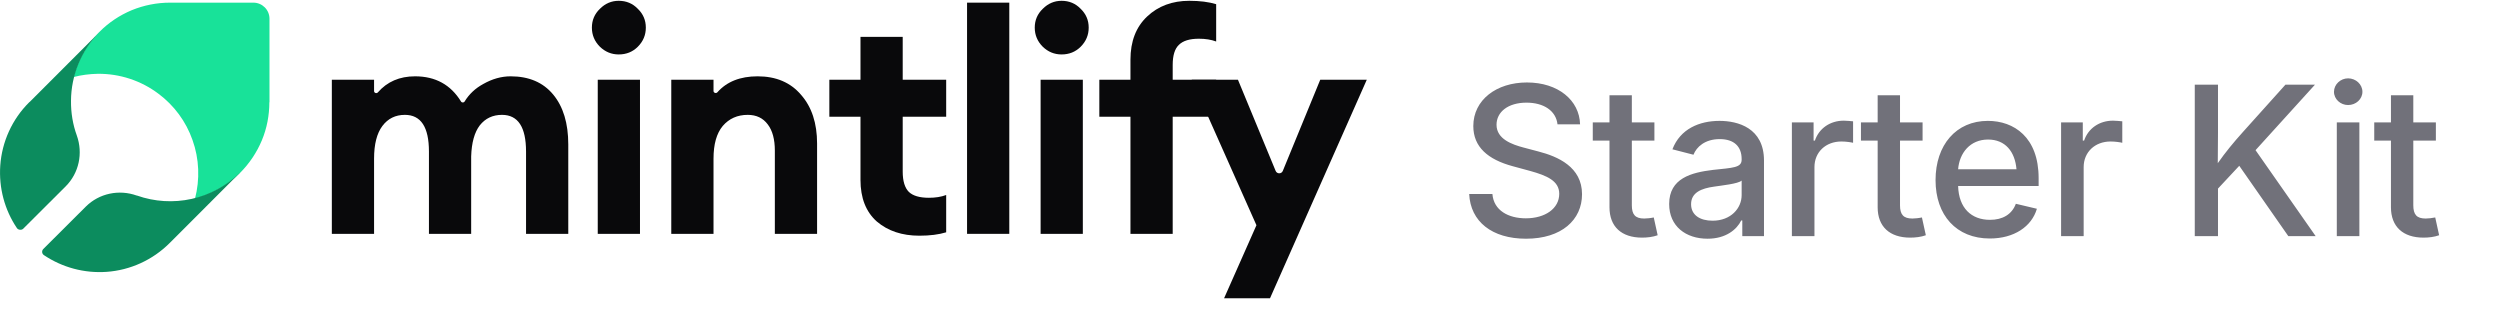
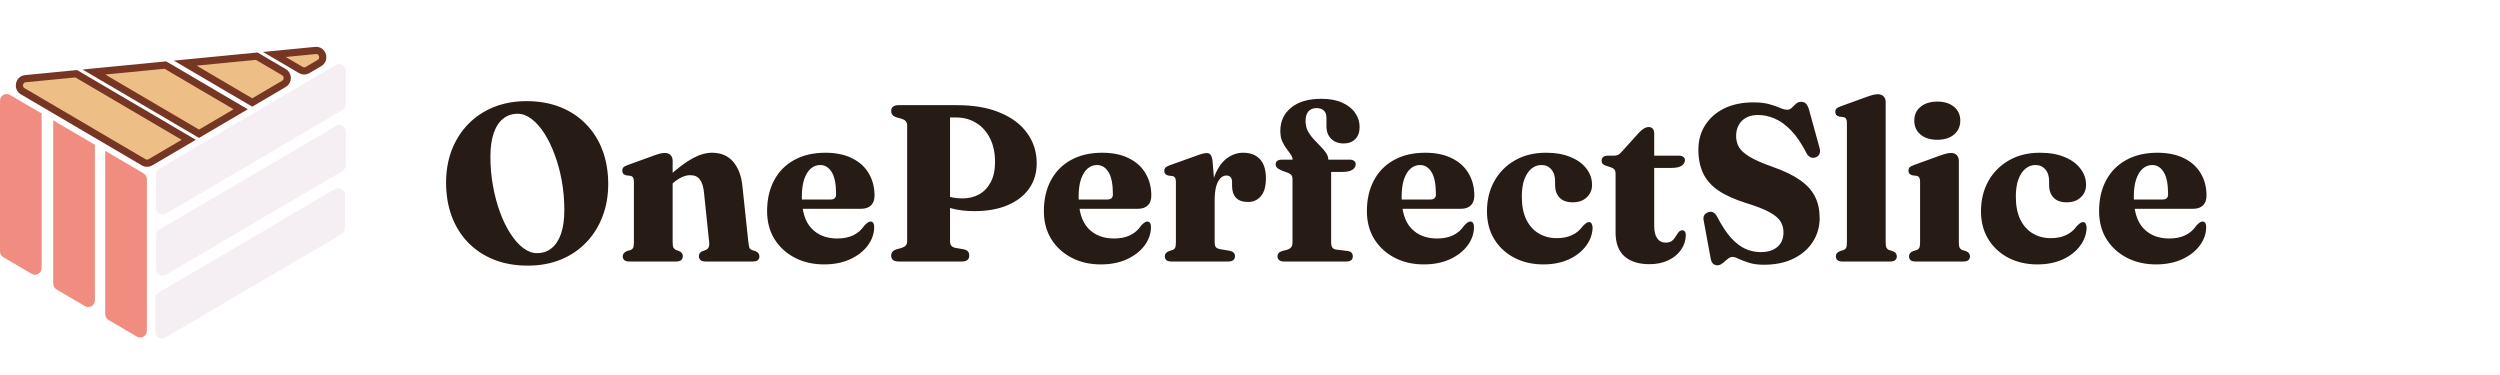
- <svg xmlns="http://www.w3.org/2000/svg" width="180" height="23" viewBox="0 0 180 23" fill="none">
-   <path d="M91.44 21.476H88.133L90.464 16.216L85.802 5.74H89.132L91.847 12.307C91.943 12.536 92.268 12.536 92.362 12.306L95.058 5.74H98.409L91.44 21.476Z" fill="#09090B" />
-   <path d="M81.393 16.837V8.403H79.152V5.74H81.393V4.297C81.393 2.98 81.792 1.944 82.592 1.19C83.391 0.435 84.404 0.058 85.633 0.058C86.387 0.058 87.031 0.139 87.564 0.302V2.988C87.208 2.854 86.794 2.788 86.32 2.788C85.655 2.788 85.174 2.936 84.878 3.232C84.582 3.513 84.434 3.994 84.434 4.674V5.74H87.564V8.403H84.434V16.837H81.393Z" fill="#09090B" />
-   <path d="M76.433 3.92C75.915 3.92 75.463 3.735 75.079 3.365C74.694 2.98 74.502 2.521 74.502 1.989C74.502 1.456 74.694 1.005 75.079 0.635C75.463 0.25 75.915 0.058 76.433 0.058C76.98 0.058 77.438 0.25 77.809 0.635C78.193 1.005 78.386 1.456 78.386 1.989C78.386 2.521 78.193 2.98 77.809 3.365C77.438 3.735 76.98 3.92 76.433 3.92ZM74.924 16.837V5.74H77.964V16.837H74.924Z" fill="#09090B" />
-   <path d="M69.628 16.837V0.191H72.669V16.837H69.628Z" fill="#09090B" />
-   <path d="M66.194 16.97C64.951 16.97 63.93 16.63 63.131 15.949C62.347 15.254 61.955 14.255 61.955 12.953V8.403H59.713V5.74H61.955V2.655H64.995V5.74H68.125V8.403H64.995V12.354C64.995 13.034 65.143 13.523 65.439 13.819C65.735 14.1 66.216 14.24 66.882 14.24C67.355 14.24 67.769 14.174 68.125 14.04V16.726C67.592 16.889 66.948 16.97 66.194 16.97Z" fill="#09090B" />
-   <path d="M48.332 16.837V5.74H51.373V6.551C51.373 6.688 51.559 6.748 51.65 6.646C52.328 5.879 53.293 5.495 54.546 5.495C55.878 5.495 56.921 5.939 57.676 6.827C58.445 7.7 58.83 8.869 58.83 10.334V16.837H55.789V10.844C55.789 10.03 55.619 9.402 55.279 8.958C54.939 8.499 54.458 8.27 53.836 8.27C53.096 8.27 52.497 8.536 52.038 9.069C51.594 9.601 51.373 10.386 51.373 11.421V16.837H48.332Z" fill="#09090B" />
-   <path d="M44.547 3.92C44.029 3.92 43.578 3.735 43.193 3.365C42.809 2.98 42.616 2.521 42.616 1.989C42.616 1.456 42.809 1.005 43.193 0.635C43.578 0.25 44.029 0.058 44.547 0.058C45.095 0.058 45.553 0.25 45.923 0.635C46.308 1.005 46.5 1.456 46.5 1.989C46.5 2.521 46.308 2.98 45.923 3.365C45.553 3.735 45.095 3.92 44.547 3.92ZM43.038 16.837V5.74H46.079V16.837H43.038Z" fill="#09090B" />
-   <path d="M37.875 16.837V10.911C37.875 9.15 37.298 8.27 36.144 8.27C35.478 8.27 34.945 8.521 34.546 9.024C34.161 9.527 33.954 10.275 33.924 11.266V16.837H30.884V10.911C30.884 9.15 30.306 8.27 29.152 8.27C28.472 8.27 27.932 8.536 27.532 9.069C27.133 9.601 26.933 10.386 26.933 11.421V16.837H23.892V5.74H26.933V6.559C26.933 6.695 27.116 6.755 27.206 6.652C27.878 5.881 28.771 5.495 29.885 5.495C31.349 5.495 32.452 6.1 33.193 7.309C33.252 7.404 33.395 7.403 33.454 7.307C33.774 6.78 34.219 6.361 34.79 6.05C35.441 5.68 36.099 5.495 36.765 5.495C38.082 5.495 39.103 5.932 39.828 6.805C40.553 7.678 40.916 8.876 40.916 10.4V16.837H37.875Z" fill="#09090B" />
-   <path d="M19.403 7.362V1.35C19.403 0.705 18.879 0.191 18.244 0.191H12.235C11.291 0.191 10.357 0.378 9.487 0.733C8.618 1.098 7.824 1.621 7.16 2.295L7.114 2.341C6.235 3.23 5.609 4.333 5.291 5.548C5.861 5.399 6.45 5.324 7.039 5.314C8.609 5.296 10.151 5.801 11.403 6.745C12.534 7.586 13.394 8.746 13.861 10.083C14.347 11.438 14.403 12.916 14.039 14.309C15.244 13.991 16.356 13.364 17.244 12.486L17.291 12.439C17.954 11.775 18.487 10.98 18.851 10.111C19.216 9.241 19.393 8.306 19.393 7.362H19.403Z" fill="#18E299" />
-   <path d="M5.112 7.26C5.121 5.416 5.857 3.646 7.151 2.324L2.151 7.326C2.133 7.344 2.114 7.354 2.095 7.372C0.876 8.583 0.14 10.204 0.019 11.918C-0.092 13.52 0.327 15.103 1.22 16.426C1.306 16.552 1.537 16.593 1.667 16.472L4.73 13.417C5.689 12.458 5.987 11.033 5.531 9.757C5.242 8.965 5.103 8.117 5.112 7.26Z" fill="#0C8C5E" />
-   <path d="M17.262 12.44C16.303 13.38 15.102 14.032 13.799 14.321C12.486 14.61 11.127 14.526 9.861 14.079C9.861 14.079 9.851 14.079 9.842 14.079C8.567 13.622 7.142 13.921 6.183 14.871L3.12 17.926C2.99 18.056 3.009 18.27 3.167 18.373C4.489 19.258 6.072 19.686 7.673 19.574C9.386 19.453 10.997 18.717 12.216 17.497L12.263 17.451L17.262 12.449V12.44Z" fill="#0C8C5E" />
-   <text x="105" y="17" font-family="Inter, ui-sans-serif, system-ui, -apple-system, sans-serif" font-size="15" font-weight="500" fill="#71717A" letter-spacing="-0.01em">Starter Kit</text>
+ <svg xmlns="http://www.w3.org/2000/svg" width="347" height="52" viewBox="0 0 347 52" fill="none">
+   <path d="M26.194 19.405L20.873 22.531C20.588 22.699 20.237 22.7 19.951 22.532L3.153 12.666C2.376 12.21 2.633 11.008 3.526 10.921L10.579 10.235L26.194 19.405ZM33.406 15.168L27.624 18.564L13.034 9.996L22.956 9.031L33.406 15.168ZM39.411 10.016C40.026 10.376 40.026 11.279 39.411 11.64L35.012 14.225L25.712 8.763L35.634 7.798L39.411 10.016ZM43.787 7.005C44.773 6.909 45.193 8.246 44.336 8.75L42.683 9.721C42.398 9.888 42.047 9.888 41.762 9.721L38.082 7.56L43.787 7.005Z" fill="#EDBF86" />
+   <path d="M26.194 19.405L20.873 22.531C20.588 22.699 20.237 22.7 19.951 22.532L3.153 12.666C2.376 12.21 2.633 11.008 3.526 10.921L10.579 10.235L26.194 19.405ZM33.406 15.168L27.624 18.564L13.034 9.996L22.956 9.031L33.406 15.168ZM39.411 10.016C40.026 10.376 40.026 11.279 39.411 11.64L35.012 14.225L25.712 8.763L35.634 7.798L39.411 10.016ZM43.787 7.005C44.773 6.909 45.193 8.246 44.336 8.75L42.683 9.721C42.398 9.888 42.047 9.888 41.762 9.721L38.082 7.56L43.787 7.005Z" stroke="#773624" />
+   <path d="M-0.001 34.884C-0.001 35.219 0.175 35.528 0.46 35.696L4.4 38.009C5.014 38.37 5.782 37.919 5.782 37.197L5.782 15.76L1.382 13.177C0.767 12.817 -0.001 13.268 -0.001 13.989L-0.001 34.884Z" fill="#F08C80" />
+   <path d="M14.603 43.599C14.603 43.934 14.778 44.244 15.063 44.411L19.003 46.725C19.617 47.086 20.385 46.635 20.385 45.913L20.385 24.874C20.385 24.539 20.209 24.229 19.924 24.062L14.603 20.938L14.603 43.599Z" fill="#F08C80" />
+   <path d="M7.389 39.363C7.389 39.698 7.564 40.007 7.849 40.175L11.789 42.488C12.403 42.849 13.171 42.398 13.171 41.676L13.171 20.098L7.389 16.703L7.389 39.363Z" fill="#F08C80" />
+   <path d="M21.663 28.839C21.663 29.56 22.431 30.011 23.045 29.651L47.539 15.266C47.824 15.099 48 14.789 48 14.454V9.827C48 9.106 47.232 8.655 46.618 9.015L22.124 23.4C21.839 23.567 21.663 23.877 21.663 24.212V28.839Z" fill="#F5EEF3" />
+   <path d="M21.663 37.312C21.663 38.034 22.431 38.485 23.045 38.124L47.539 23.739C47.824 23.572 48 23.263 48 22.928V18.301C48 17.579 47.232 17.128 46.618 17.489L22.124 31.873C21.839 32.041 21.663 32.35 21.663 32.685V37.312Z" fill="#F5EEF3" />
+   <path d="M21.544 46.061C21.544 46.783 22.312 47.234 22.927 46.873L47.42 32.489C47.706 32.321 47.881 32.012 47.881 31.677V27.05C47.881 26.328 47.113 25.877 46.499 26.238L22.005 40.622C21.72 40.79 21.544 41.099 21.544 41.434V46.061Z" fill="#F5EEF3" />
+   <path d="M73.091 14.039C74.827 14.039 76.392 14.318 77.787 14.876C79.182 15.434 80.371 16.224 81.352 17.247C82.344 18.26 83.104 19.469 83.631 20.874C84.158 22.28 84.421 23.84 84.421 25.555C84.421 27.167 84.158 28.66 83.631 30.035C83.114 31.409 82.365 32.608 81.383 33.631C80.412 34.654 79.239 35.45 77.865 36.018C76.49 36.586 74.951 36.87 73.246 36.87C71.51 36.87 69.944 36.591 68.549 36.033C67.165 35.475 65.976 34.69 64.984 33.677C63.992 32.654 63.233 31.44 62.706 30.035C62.179 28.619 61.915 27.049 61.915 25.323C61.915 23.721 62.174 22.233 62.69 20.859C63.217 19.485 63.967 18.291 64.938 17.278C65.919 16.255 67.097 15.46 68.472 14.891C69.846 14.323 71.386 14.039 73.091 14.039ZM78.33 29.136C78.33 27.751 78.211 26.403 77.973 25.09C77.736 23.778 77.405 22.564 76.981 21.448C76.568 20.322 76.088 19.335 75.54 18.487C74.992 17.64 74.403 16.979 73.773 16.503C73.142 16.028 72.502 15.79 71.851 15.79C71.066 15.79 70.389 16.023 69.82 16.488C69.252 16.942 68.818 17.614 68.518 18.503C68.219 19.381 68.069 20.461 68.069 21.742C68.069 23.137 68.188 24.491 68.425 25.803C68.663 27.116 68.989 28.335 69.402 29.461C69.815 30.588 70.296 31.575 70.843 32.422C71.391 33.269 71.98 33.936 72.61 34.421C73.241 34.897 73.881 35.134 74.532 35.134C75.328 35.134 76.01 34.902 76.578 34.437C77.147 33.972 77.581 33.3 77.88 32.422C78.18 31.533 78.33 30.438 78.33 29.136ZM93.364 22.316V33.631C93.364 33.972 93.4 34.22 93.472 34.375C93.555 34.52 93.679 34.628 93.844 34.7L94.309 34.871C94.619 35.016 94.774 35.238 94.774 35.537C94.774 36.044 94.464 36.297 93.844 36.297H87.365C87.045 36.297 86.807 36.235 86.652 36.111C86.508 35.977 86.435 35.801 86.435 35.584C86.435 35.419 86.482 35.279 86.575 35.165C86.668 35.041 86.812 34.938 87.009 34.855L87.52 34.7C87.686 34.638 87.805 34.535 87.877 34.39C87.949 34.235 87.985 33.982 87.985 33.631V25.214C87.985 24.946 87.944 24.755 87.861 24.641C87.789 24.517 87.67 24.439 87.505 24.408L86.9 24.331C86.714 24.279 86.58 24.202 86.497 24.098C86.415 23.995 86.373 23.861 86.373 23.695C86.373 23.499 86.425 23.344 86.528 23.23C86.632 23.117 86.833 23.008 87.133 22.905L90.512 21.68C90.925 21.525 91.261 21.412 91.519 21.339C91.778 21.267 92.026 21.231 92.263 21.231C92.625 21.231 92.899 21.334 93.085 21.541C93.271 21.737 93.364 21.995 93.364 22.316ZM92.868 25.896L92.108 25.106L92.651 24.61C93.994 23.39 95.146 22.517 96.107 21.99C97.079 21.463 97.983 21.2 98.82 21.2C100.081 21.2 101.067 21.623 101.78 22.471C102.493 23.318 102.917 24.455 103.051 25.881L103.873 33.615C103.914 33.967 103.961 34.22 104.012 34.375C104.074 34.53 104.193 34.638 104.369 34.7L104.834 34.855C105.041 34.938 105.185 35.041 105.268 35.165C105.361 35.279 105.407 35.419 105.407 35.584C105.407 35.801 105.335 35.977 105.19 36.111C105.046 36.235 104.813 36.297 104.493 36.297H97.936C97.316 36.297 97.006 36.044 97.006 35.537C97.006 35.238 97.161 35.016 97.471 34.871L97.952 34.7C98.127 34.628 98.257 34.514 98.339 34.359C98.432 34.204 98.463 33.956 98.432 33.615L97.704 26.625C97.621 25.86 97.43 25.287 97.13 24.904C96.841 24.512 96.397 24.315 95.797 24.315C95.425 24.315 95.038 24.408 94.635 24.594C94.242 24.78 93.844 25.044 93.441 25.385L92.868 25.896ZM121.384 27.152C121.384 27.73 121.224 28.18 120.904 28.5C120.584 28.821 120.119 28.981 119.509 28.981H110.054V27.694H115.277C115.794 27.694 116.052 27.457 116.052 26.981C116.052 25.576 115.851 24.548 115.448 23.897C115.045 23.235 114.513 22.905 113.851 22.905C113.355 22.905 112.916 23.07 112.534 23.401C112.152 23.732 111.847 24.227 111.619 24.889C111.402 25.54 111.294 26.351 111.294 27.322C111.294 29.286 111.738 30.743 112.627 31.693C113.516 32.634 114.714 33.104 116.223 33.104C117.05 33.104 117.778 32.959 118.408 32.67C119.049 32.37 119.576 31.91 119.989 31.29C120.206 31.073 120.372 30.929 120.485 30.856C120.609 30.784 120.733 30.748 120.857 30.748C121.023 30.748 121.147 30.831 121.229 30.996C121.312 31.151 121.348 31.342 121.338 31.569C121.317 32.489 121.007 33.342 120.408 34.127C119.819 34.902 119.003 35.527 117.959 36.002C116.926 36.467 115.732 36.7 114.378 36.7C112.859 36.7 111.506 36.39 110.317 35.77C109.129 35.15 108.189 34.287 107.496 33.181C106.814 32.076 106.473 30.784 106.473 29.306C106.473 27.684 106.794 26.268 107.434 25.059C108.075 23.84 109 22.895 110.209 22.223C111.428 21.541 112.88 21.2 114.564 21.2C116.032 21.2 117.272 21.458 118.284 21.975C119.307 22.481 120.077 23.184 120.594 24.083C121.121 24.971 121.384 25.994 121.384 27.152ZM143.894 22.657C143.894 24.011 143.543 25.183 142.84 26.175C142.137 27.167 141.14 27.937 139.848 28.485C138.557 29.032 137.022 29.306 135.245 29.306C134.057 29.306 132.992 29.177 132.052 28.919C131.122 28.66 130.295 28.299 129.572 27.834L129.773 26.33C130.166 26.609 130.559 26.837 130.951 27.012C131.354 27.188 131.773 27.322 132.207 27.415C132.641 27.498 133.106 27.539 133.602 27.539C134.449 27.539 135.214 27.353 135.896 26.981C136.578 26.599 137.115 26.036 137.508 25.292C137.911 24.538 138.112 23.608 138.112 22.502C138.112 21.221 137.88 20.12 137.415 19.2C136.95 18.27 136.309 17.557 135.493 17.061C134.687 16.555 133.747 16.302 132.672 16.302H131.866V33.507C131.866 33.745 131.923 33.941 132.036 34.096C132.16 34.251 132.357 34.354 132.625 34.406L133.772 34.607C134.041 34.659 134.232 34.757 134.346 34.902C134.47 35.036 134.532 35.233 134.532 35.491C134.532 35.739 134.449 35.935 134.284 36.08C134.119 36.224 133.855 36.297 133.493 36.297H124.736C124.385 36.297 124.121 36.224 123.945 36.08C123.78 35.935 123.697 35.739 123.697 35.491C123.697 35.067 123.925 34.778 124.379 34.623L125.154 34.406C125.413 34.323 125.604 34.209 125.728 34.065C125.852 33.92 125.914 33.734 125.914 33.507V17.387C125.914 17.16 125.852 16.974 125.728 16.829C125.604 16.684 125.413 16.57 125.154 16.488L124.379 16.271C123.925 16.116 123.697 15.826 123.697 15.403C123.697 15.145 123.78 14.948 123.945 14.814C124.121 14.669 124.385 14.597 124.736 14.597H132.827C135.162 14.597 137.151 14.943 138.794 15.635C140.448 16.317 141.708 17.268 142.576 18.487C143.455 19.696 143.894 21.086 143.894 22.657ZM159.801 27.152C159.801 27.73 159.641 28.18 159.321 28.5C159.001 28.821 158.536 28.981 157.926 28.981H148.471V27.694H153.694C154.211 27.694 154.469 27.457 154.469 26.981C154.469 25.576 154.268 24.548 153.865 23.897C153.462 23.235 152.93 22.905 152.268 22.905C151.772 22.905 151.333 23.07 150.951 23.401C150.569 23.732 150.264 24.227 150.036 24.889C149.819 25.54 149.711 26.351 149.711 27.322C149.711 29.286 150.155 30.743 151.044 31.693C151.933 32.634 153.131 33.104 154.64 33.104C155.467 33.104 156.195 32.959 156.825 32.67C157.466 32.37 157.993 31.91 158.406 31.29C158.623 31.073 158.789 30.929 158.902 30.856C159.026 30.784 159.15 30.748 159.274 30.748C159.44 30.748 159.564 30.831 159.646 30.996C159.729 31.151 159.765 31.342 159.755 31.569C159.734 32.489 159.424 33.342 158.825 34.127C158.236 34.902 157.42 35.527 156.376 36.002C155.343 36.467 154.149 36.7 152.795 36.7C151.276 36.7 149.923 36.39 148.734 35.77C147.546 35.15 146.606 34.287 145.913 33.181C145.231 32.076 144.89 30.784 144.89 29.306C144.89 27.684 145.211 26.268 145.851 25.059C146.492 23.84 147.417 22.895 148.626 22.223C149.845 21.541 151.297 21.2 152.981 21.2C154.449 21.2 155.689 21.458 156.701 21.975C157.724 22.481 158.494 23.184 159.011 24.083C159.538 24.971 159.801 25.994 159.801 27.152ZM168.051 27.989C168.051 26.47 168.258 25.209 168.671 24.207C169.095 23.194 169.647 22.44 170.329 21.944C171.022 21.448 171.761 21.2 172.546 21.2C173.559 21.2 174.339 21.5 174.886 22.099C175.434 22.698 175.708 23.576 175.708 24.734C175.708 25.86 175.475 26.692 175.01 27.229C174.556 27.767 173.962 28.035 173.228 28.035C172.494 28.035 171.941 27.844 171.569 27.462C171.208 27.079 171.022 26.542 171.011 25.85V25.245C171.001 24.956 170.934 24.739 170.81 24.594C170.686 24.439 170.484 24.362 170.205 24.362C169.926 24.362 169.663 24.481 169.415 24.718C169.167 24.956 168.965 25.333 168.81 25.85C168.666 26.366 168.593 27.033 168.593 27.849L168.051 27.989ZM168.299 22.331L168.593 25.881V33.615C168.593 33.925 168.645 34.153 168.748 34.297C168.862 34.432 169.079 34.53 169.399 34.592L170.67 34.809C170.929 34.861 171.115 34.948 171.228 35.072C171.352 35.186 171.414 35.351 171.414 35.568C171.414 35.796 171.332 35.977 171.166 36.111C171.011 36.235 170.779 36.297 170.469 36.297H162.595C162.275 36.297 162.042 36.235 161.897 36.111C161.753 35.977 161.68 35.801 161.68 35.584C161.68 35.419 161.722 35.279 161.804 35.165C161.897 35.041 162.047 34.938 162.254 34.855L162.75 34.7C162.915 34.638 163.034 34.535 163.106 34.39C163.179 34.235 163.215 33.987 163.215 33.646V25.261C163.215 24.982 163.174 24.785 163.091 24.672C163.019 24.548 162.9 24.47 162.734 24.439L162.13 24.362C161.944 24.31 161.81 24.233 161.727 24.129C161.644 24.016 161.603 23.881 161.603 23.726C161.603 23.54 161.655 23.39 161.758 23.277C161.872 23.153 162.073 23.039 162.362 22.936L165.664 21.758C166.232 21.541 166.64 21.401 166.888 21.339C167.147 21.277 167.348 21.246 167.493 21.246C167.731 21.246 167.911 21.329 168.035 21.494C168.159 21.66 168.247 21.939 168.299 22.331ZM184.762 33.615C184.762 33.925 184.814 34.168 184.917 34.344C185.031 34.509 185.212 34.607 185.46 34.638L187.056 34.84C187.314 34.871 187.495 34.953 187.599 35.088C187.712 35.222 187.769 35.382 187.769 35.568C187.769 36.054 187.475 36.297 186.886 36.297H178.19C177.921 36.297 177.71 36.235 177.555 36.111C177.4 35.987 177.322 35.816 177.322 35.599C177.322 35.403 177.374 35.243 177.477 35.119C177.591 34.995 177.772 34.897 178.02 34.824L178.609 34.685C178.898 34.592 179.099 34.468 179.213 34.313C179.337 34.158 179.399 33.941 179.399 33.662V24.796C179.399 24.61 179.347 24.45 179.244 24.315C179.151 24.181 178.97 24.062 178.702 23.959L177.927 23.68C177.596 23.535 177.369 23.396 177.245 23.261C177.121 23.127 177.059 22.977 177.059 22.812C177.059 22.616 177.126 22.46 177.26 22.347C177.405 22.223 177.627 22.161 177.927 22.161H180.453L179.415 22.626V22.192C179.415 21.933 179.327 21.68 179.151 21.432C178.986 21.184 178.789 20.916 178.562 20.626C178.335 20.327 178.133 19.98 177.958 19.588C177.792 19.185 177.71 18.709 177.71 18.162C177.71 16.829 178.211 15.754 179.213 14.938C180.215 14.121 181.616 13.713 183.414 13.713C184.561 13.713 185.527 13.894 186.312 14.256C187.108 14.617 187.707 15.098 188.11 15.697C188.513 16.286 188.715 16.927 188.715 17.619C188.715 18.363 188.508 18.932 188.095 19.324C187.692 19.717 187.159 19.913 186.498 19.913C185.785 19.913 185.206 19.696 184.762 19.262C184.328 18.828 184.111 18.244 184.111 17.511V16.333C184.111 15.889 183.987 15.558 183.739 15.341C183.491 15.114 183.16 15 182.747 15C182.251 15 181.869 15.155 181.6 15.465C181.342 15.775 181.213 16.219 181.213 16.798C181.213 17.304 181.316 17.764 181.523 18.177C181.74 18.58 182.003 18.952 182.313 19.293C182.633 19.634 182.949 19.965 183.259 20.285C183.579 20.595 183.842 20.905 184.049 21.215C184.266 21.525 184.375 21.856 184.375 22.207V22.92L183.817 22.161H187.335C187.593 22.161 187.795 22.218 187.94 22.331C188.095 22.435 188.172 22.584 188.172 22.781C188.172 23.091 188.022 23.349 187.723 23.556C187.423 23.762 186.937 23.866 186.266 23.866H184.762V33.615ZM204.636 27.152C204.636 27.73 204.476 28.18 204.156 28.5C203.836 28.821 203.371 28.981 202.761 28.981H193.306V27.694H198.529C199.046 27.694 199.304 27.457 199.304 26.981C199.304 25.576 199.103 24.548 198.7 23.897C198.297 23.235 197.765 22.905 197.103 22.905C196.607 22.905 196.168 23.07 195.786 23.401C195.404 23.732 195.099 24.227 194.871 24.889C194.654 25.54 194.546 26.351 194.546 27.322C194.546 29.286 194.99 30.743 195.879 31.693C196.768 32.634 197.966 33.104 199.475 33.104C200.302 33.104 201.03 32.959 201.66 32.67C202.301 32.37 202.828 31.91 203.241 31.29C203.458 31.073 203.624 30.929 203.737 30.856C203.861 30.784 203.985 30.748 204.109 30.748C204.275 30.748 204.399 30.831 204.481 30.996C204.564 31.151 204.6 31.342 204.59 31.569C204.569 32.489 204.259 33.342 203.66 34.127C203.071 34.902 202.255 35.527 201.211 36.002C200.178 36.467 198.984 36.7 197.63 36.7C196.111 36.7 194.758 36.39 193.569 35.77C192.381 35.15 191.441 34.287 190.748 33.181C190.066 32.076 189.725 30.784 189.725 29.306C189.725 27.684 190.046 26.268 190.686 25.059C191.327 23.84 192.252 22.895 193.461 22.223C194.68 21.541 196.132 21.2 197.816 21.2C199.284 21.2 200.524 21.458 201.536 21.975C202.559 22.481 203.329 23.184 203.846 24.083C204.373 24.971 204.636 25.994 204.636 27.152ZM220.977 25.664C220.977 26.346 220.734 26.919 220.248 27.384C219.763 27.849 219.106 28.082 218.28 28.082C217.484 28.082 216.88 27.865 216.466 27.431C216.053 26.986 215.846 26.413 215.846 25.71V25.137C215.846 24.445 215.671 23.902 215.319 23.509C214.978 23.106 214.518 22.905 213.94 22.905C213.433 22.905 212.974 23.075 212.56 23.416C212.157 23.747 211.832 24.238 211.584 24.889C211.346 25.54 211.227 26.341 211.227 27.291C211.227 28.552 211.434 29.611 211.847 30.469C212.271 31.326 212.85 31.972 213.583 32.406C214.317 32.84 215.149 33.057 216.079 33.057C216.864 33.057 217.556 32.923 218.156 32.654C218.765 32.386 219.282 31.957 219.706 31.368C219.923 31.151 220.088 31.006 220.202 30.934C220.326 30.861 220.45 30.825 220.574 30.825C220.739 30.825 220.858 30.908 220.93 31.073C221.013 31.228 221.054 31.419 221.054 31.647C221.013 32.566 220.698 33.409 220.109 34.173C219.53 34.938 218.734 35.553 217.722 36.018C216.709 36.472 215.541 36.7 214.219 36.7C212.72 36.7 211.382 36.395 210.204 35.785C209.026 35.176 208.096 34.318 207.414 33.212C206.732 32.107 206.391 30.81 206.391 29.322C206.391 27.772 206.727 26.387 207.399 25.168C208.081 23.938 209.031 22.972 210.251 22.269C211.48 21.556 212.922 21.2 214.575 21.2C215.908 21.2 217.05 21.401 218.001 21.804C218.962 22.197 219.695 22.734 220.202 23.416C220.718 24.088 220.977 24.837 220.977 25.664ZM223.606 23.23L222.939 23.013C222.712 22.941 222.546 22.848 222.443 22.734C222.35 22.61 222.304 22.466 222.304 22.3C222.304 22.073 222.381 21.902 222.536 21.789C222.691 21.665 222.898 21.603 223.156 21.603H224.086C224.293 21.603 224.474 21.561 224.629 21.479C224.784 21.386 224.964 21.221 225.171 20.983L227.45 18.456C227.708 18.177 227.951 17.971 228.178 17.836C228.405 17.702 228.628 17.635 228.845 17.635C229.082 17.635 229.268 17.712 229.403 17.867C229.537 18.022 229.604 18.244 229.604 18.534V31.368C229.604 32.122 229.744 32.696 230.023 33.088C230.302 33.481 230.689 33.677 231.185 33.677C231.557 33.677 231.846 33.6 232.053 33.445C232.26 33.279 232.425 33.088 232.549 32.871C232.683 32.654 232.813 32.458 232.937 32.282C233.071 32.107 233.241 31.998 233.448 31.957C233.603 31.947 233.732 31.998 233.836 32.112C233.939 32.215 233.991 32.406 233.991 32.685C233.97 33.419 233.743 34.091 233.309 34.7C232.885 35.3 232.296 35.78 231.542 36.142C230.787 36.493 229.924 36.669 228.953 36.669C227.465 36.669 226.308 36.307 225.481 35.584C224.654 34.85 224.241 33.745 224.241 32.267V24.129C224.241 23.861 224.189 23.664 224.086 23.54C223.993 23.416 223.833 23.313 223.606 23.23ZM227.682 23.308L227.698 21.603H233.03C233.288 21.603 233.489 21.66 233.634 21.773C233.789 21.877 233.867 22.026 233.867 22.223C233.867 22.533 233.717 22.791 233.417 22.998C233.117 23.204 232.632 23.308 231.96 23.308H227.682ZM244.802 36.746C244.007 36.746 243.325 36.653 242.756 36.467C242.198 36.292 241.733 36.116 241.361 35.94C241 35.754 240.716 35.661 240.509 35.661C240.302 35.661 240.111 35.723 239.935 35.847C239.77 35.961 239.605 36.095 239.439 36.25C239.284 36.395 239.119 36.524 238.943 36.638C238.778 36.762 238.592 36.824 238.385 36.824C238.137 36.824 237.931 36.746 237.765 36.591C237.61 36.447 237.502 36.204 237.44 35.863L236.448 30.484C236.417 30.236 236.453 30.03 236.556 29.864C236.66 29.689 236.835 29.554 237.083 29.461C237.352 29.368 237.59 29.373 237.796 29.477C238.003 29.58 238.184 29.782 238.339 30.081C239 31.352 239.656 32.344 240.307 33.057C240.969 33.77 241.635 34.272 242.307 34.561C242.989 34.85 243.681 34.995 244.384 34.995C245.355 34.995 246.125 34.757 246.693 34.282C247.262 33.796 247.546 33.119 247.546 32.251C247.546 31.693 247.412 31.192 247.143 30.748C246.885 30.303 246.378 29.875 245.624 29.461C244.88 29.048 243.785 28.619 242.338 28.175C240.736 27.669 239.45 27.085 238.478 26.423C237.517 25.752 236.82 24.956 236.386 24.036C235.952 23.106 235.735 22.021 235.735 20.781C235.735 19.49 236.05 18.353 236.68 17.371C237.311 16.379 238.194 15.604 239.331 15.046C240.478 14.488 241.821 14.209 243.361 14.209C244.239 14.209 244.973 14.292 245.562 14.457C246.161 14.623 246.657 14.793 247.05 14.969C247.453 15.145 247.794 15.232 248.073 15.232C248.311 15.232 248.517 15.145 248.693 14.969C248.879 14.783 249.07 14.597 249.266 14.411C249.473 14.225 249.726 14.132 250.026 14.132C250.274 14.132 250.486 14.214 250.661 14.38C250.837 14.545 250.987 14.85 251.111 15.294L252.568 20.58C252.651 20.88 252.64 21.143 252.537 21.37C252.434 21.598 252.253 21.758 251.994 21.851C251.726 21.933 251.488 21.923 251.281 21.82C251.075 21.716 250.899 21.536 250.754 21.277C250.062 19.924 249.339 18.859 248.584 18.084C247.83 17.309 247.065 16.762 246.29 16.441C245.526 16.121 244.766 15.961 244.012 15.961C243.072 15.961 242.328 16.23 241.78 16.767C241.243 17.304 240.974 18.012 240.974 18.89C240.974 19.428 241.098 19.929 241.346 20.394C241.604 20.849 242.095 21.298 242.818 21.742C243.542 22.187 244.611 22.657 246.027 23.153C247.639 23.721 248.92 24.341 249.871 25.013C250.822 25.684 251.509 26.449 251.932 27.307C252.356 28.154 252.568 29.141 252.568 30.267C252.568 31.466 252.258 32.556 251.638 33.538C251.018 34.52 250.129 35.3 248.972 35.878C247.825 36.457 246.435 36.746 244.802 36.746ZM261.73 14.163V33.631C261.73 33.972 261.766 34.22 261.838 34.375C261.921 34.53 262.045 34.638 262.21 34.7L262.691 34.855C262.898 34.928 263.047 35.026 263.14 35.15C263.233 35.274 263.28 35.419 263.28 35.584C263.28 35.801 263.202 35.977 263.047 36.111C262.903 36.235 262.67 36.297 262.35 36.297H255.731C255.411 36.297 255.179 36.235 255.034 36.111C254.889 35.977 254.817 35.801 254.817 35.584C254.817 35.419 254.858 35.279 254.941 35.165C255.034 35.041 255.184 34.938 255.39 34.855L255.886 34.7C256.052 34.638 256.171 34.535 256.243 34.39C256.315 34.235 256.351 33.982 256.351 33.631V17.061C256.351 16.793 256.31 16.602 256.227 16.488C256.155 16.364 256.036 16.286 255.871 16.255L255.266 16.178C255.08 16.126 254.946 16.049 254.863 15.945C254.781 15.832 254.739 15.697 254.739 15.542C254.739 15.346 254.791 15.191 254.894 15.077C255.008 14.964 255.21 14.855 255.499 14.752L258.878 13.527C259.322 13.362 259.668 13.248 259.916 13.186C260.175 13.114 260.402 13.078 260.598 13.078C260.981 13.078 261.265 13.181 261.451 13.388C261.637 13.584 261.73 13.842 261.73 14.163ZM271.886 22.316V33.631C271.886 33.972 271.922 34.22 271.995 34.375C272.077 34.53 272.201 34.638 272.367 34.7L272.863 34.855C273.059 34.928 273.204 35.026 273.297 35.15C273.39 35.274 273.436 35.419 273.436 35.584C273.436 35.801 273.359 35.977 273.204 36.111C273.059 36.235 272.827 36.297 272.506 36.297H265.888C265.567 36.297 265.335 36.235 265.19 36.111C265.046 35.977 264.973 35.801 264.973 35.584C264.973 35.419 265.015 35.279 265.097 35.165C265.19 35.041 265.335 34.938 265.531 34.855L266.043 34.7C266.208 34.638 266.327 34.535 266.399 34.39C266.472 34.235 266.508 33.982 266.508 33.631V25.214C266.508 24.946 266.466 24.755 266.384 24.641C266.311 24.517 266.193 24.439 266.027 24.408L265.423 24.331C265.237 24.279 265.102 24.202 265.02 24.098C264.937 23.995 264.896 23.861 264.896 23.695C264.896 23.499 264.947 23.344 265.051 23.23C265.164 23.117 265.366 23.008 265.655 22.905L269.034 21.68C269.479 21.515 269.825 21.401 270.073 21.339C270.331 21.267 270.558 21.231 270.755 21.231C271.137 21.231 271.421 21.334 271.607 21.541C271.793 21.737 271.886 21.995 271.886 22.316ZM268.895 19.402C267.923 19.402 267.148 19.159 266.57 18.673C265.991 18.188 265.702 17.542 265.702 16.736C265.702 15.94 265.991 15.305 266.57 14.829C267.148 14.344 267.923 14.101 268.895 14.101C269.866 14.101 270.641 14.344 271.22 14.829C271.798 15.305 272.088 15.94 272.088 16.736C272.088 17.542 271.798 18.188 271.22 18.673C270.641 19.159 269.866 19.402 268.895 19.402ZM289.546 25.664C289.546 26.346 289.303 26.919 288.818 27.384C288.332 27.849 287.676 28.082 286.849 28.082C286.053 28.082 285.449 27.865 285.036 27.431C284.622 26.986 284.416 26.413 284.416 25.71V25.137C284.416 24.445 284.24 23.902 283.889 23.509C283.548 23.106 283.088 22.905 282.509 22.905C282.003 22.905 281.543 23.075 281.13 23.416C280.727 23.747 280.401 24.238 280.153 24.889C279.915 25.54 279.797 26.341 279.797 27.291C279.797 28.552 280.003 29.611 280.417 30.469C280.84 31.326 281.419 31.972 282.153 32.406C282.886 32.84 283.718 33.057 284.648 33.057C285.433 33.057 286.126 32.923 286.725 32.654C287.335 32.386 287.851 31.957 288.275 31.368C288.492 31.151 288.657 31.006 288.771 30.934C288.895 30.861 289.019 30.825 289.143 30.825C289.308 30.825 289.427 30.908 289.5 31.073C289.582 31.228 289.624 31.419 289.624 31.647C289.582 32.566 289.267 33.409 288.678 34.173C288.099 34.938 287.304 35.553 286.291 36.018C285.278 36.472 284.111 36.7 282.788 36.7C281.29 36.7 279.952 36.395 278.774 35.785C277.596 35.176 276.666 34.318 275.984 33.212C275.302 32.107 274.961 30.81 274.961 29.322C274.961 27.772 275.296 26.387 275.968 25.168C276.65 23.938 277.601 22.972 278.82 22.269C280.05 21.556 281.491 21.2 283.145 21.2C284.478 21.2 285.619 21.401 286.57 21.804C287.531 22.197 288.265 22.734 288.771 23.416C289.288 24.088 289.546 24.837 289.546 25.664ZM306.264 27.152C306.264 27.73 306.104 28.18 305.784 28.5C305.464 28.821 304.999 28.981 304.389 28.981H294.934V27.694H300.157C300.674 27.694 300.932 27.457 300.932 26.981C300.932 25.576 300.731 24.548 300.328 23.897C299.925 23.235 299.393 22.905 298.731 22.905C298.235 22.905 297.796 23.07 297.414 23.401C297.032 23.732 296.727 24.227 296.499 24.889C296.282 25.54 296.174 26.351 296.174 27.322C296.174 29.286 296.618 30.743 297.507 31.693C298.396 32.634 299.594 33.104 301.103 33.104C301.93 33.104 302.658 32.959 303.288 32.67C303.929 32.37 304.456 31.91 304.869 31.29C305.086 31.073 305.252 30.929 305.365 30.856C305.489 30.784 305.613 30.748 305.737 30.748C305.903 30.748 306.027 30.831 306.109 30.996C306.192 31.151 306.228 31.342 306.218 31.569C306.197 32.489 305.887 33.342 305.288 34.127C304.699 34.902 303.883 35.527 302.839 36.002C301.806 36.467 300.612 36.7 299.258 36.7C297.739 36.7 296.386 36.39 295.197 35.77C294.009 35.15 293.069 34.287 292.376 33.181C291.694 32.076 291.353 30.784 291.353 29.306C291.353 27.684 291.674 26.268 292.314 25.059C292.955 23.84 293.88 22.895 295.089 22.223C296.308 21.541 297.76 21.2 299.444 21.2C300.912 21.2 302.152 21.458 303.164 21.975C304.187 22.481 304.957 23.184 305.474 24.083C306.001 24.971 306.264 25.994 306.264 27.152Z" fill="#261B15" />
</svg>
